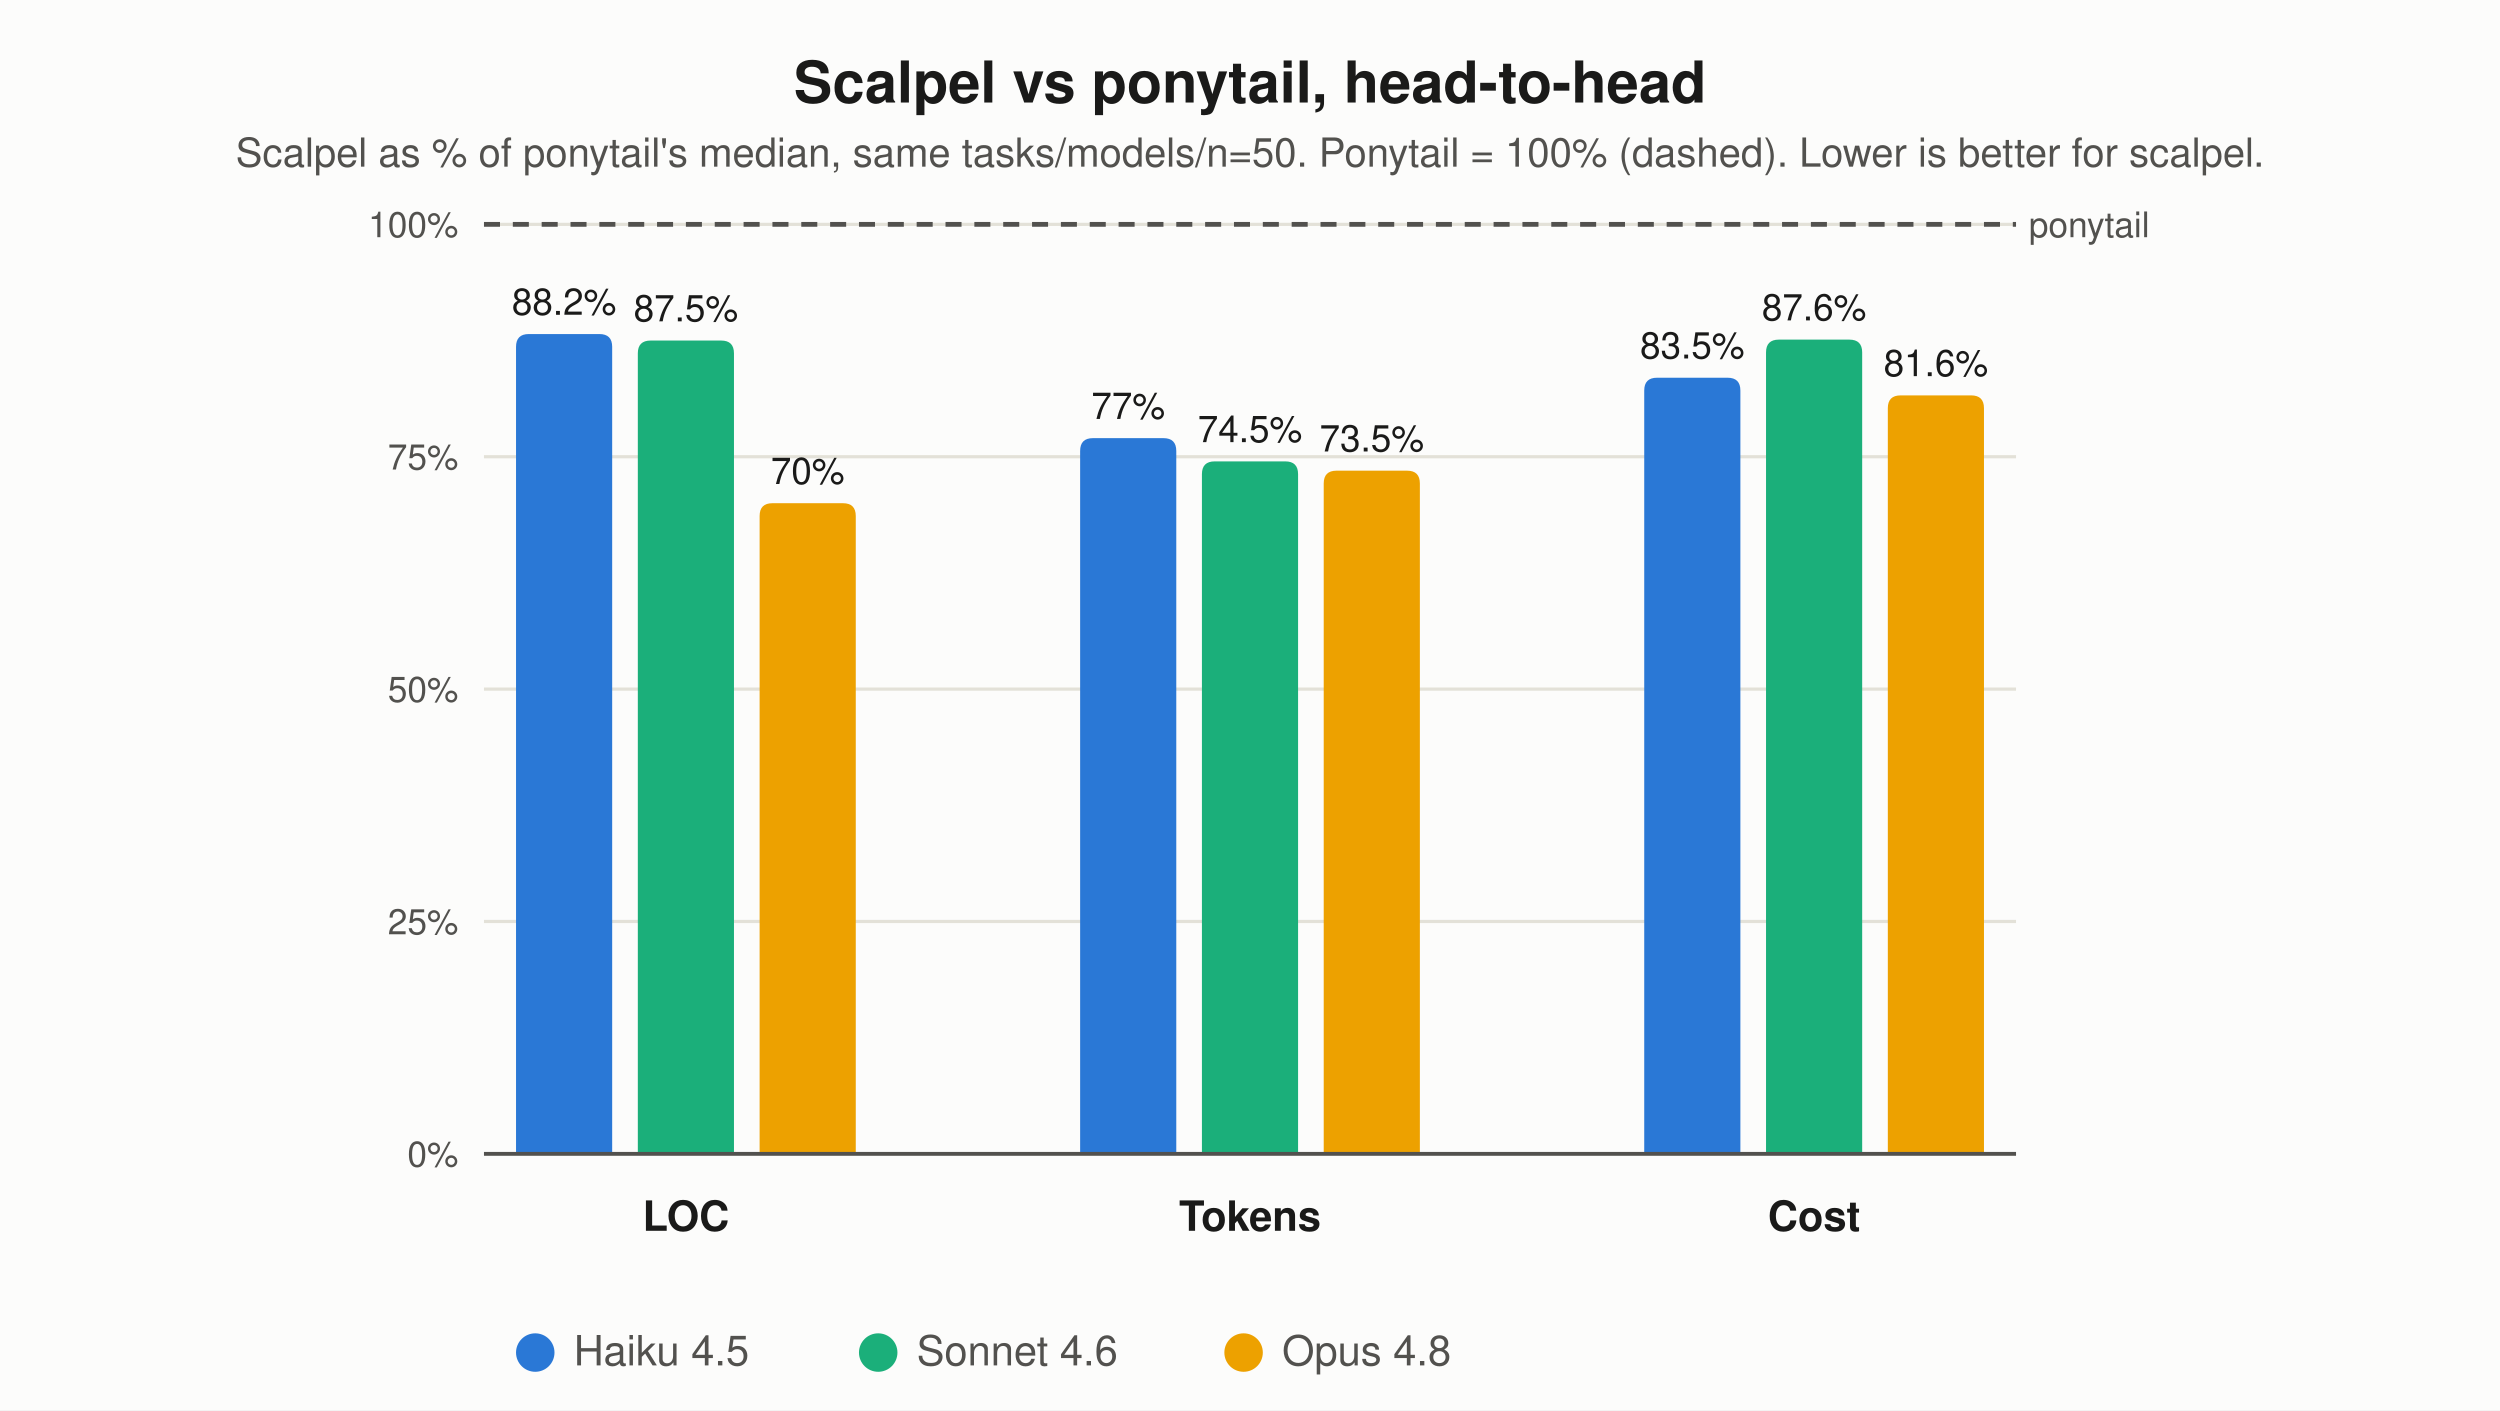
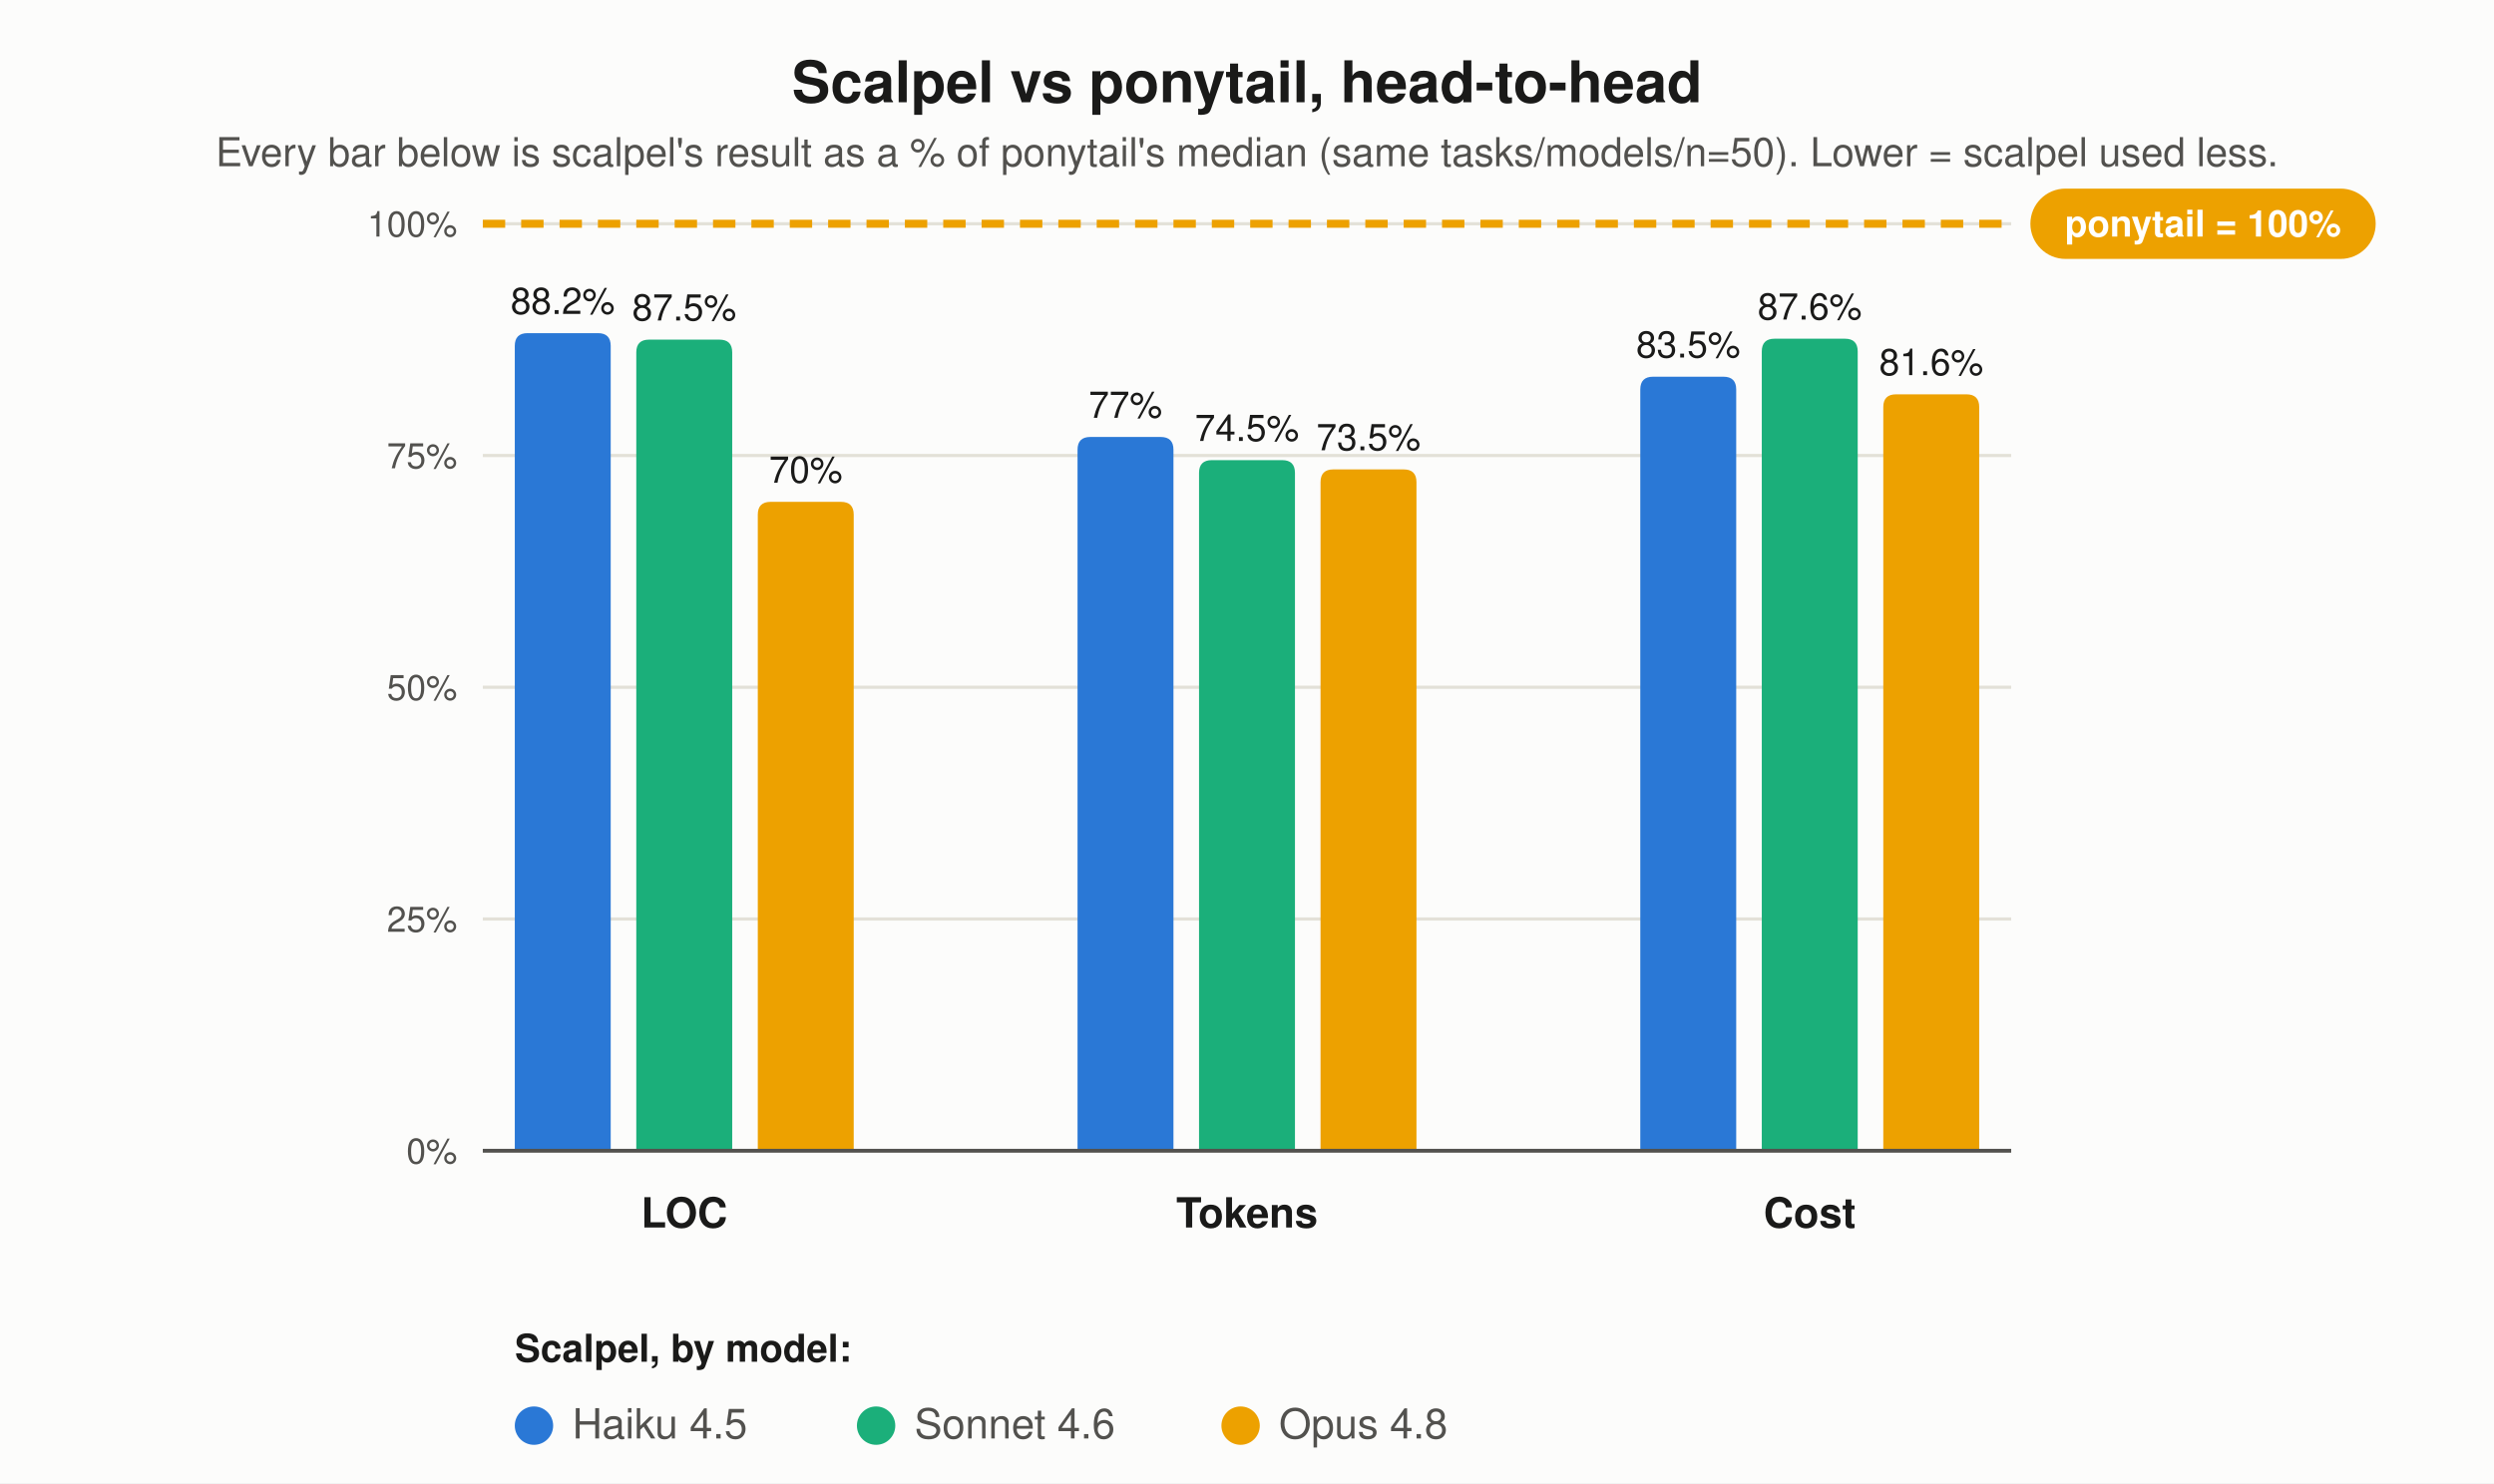
- <svg xmlns="http://www.w3.org/2000/svg" viewBox="0 0 780 440" font-family="Helvetica,Arial,sans-serif">
-   <rect width="780" height="440" fill="#fcfcfb" />
+ <svg xmlns="http://www.w3.org/2000/svg" viewBox="0 0 780 464" font-family="Helvetica,Arial,sans-serif">
+   <rect width="780" height="464" fill="#fcfcfb" />
  <text x="390.0" y="32" text-anchor="middle" font-size="18" font-weight="600" fill="#1a1a19">Scalpel vs ponytail, head-to-head</text>
-   <text x="390.0" y="52" text-anchor="middle" font-size="12.5" fill="#52514e">Scalpel as % of ponytail's median, same tasks/models/n=50. Ponytail = 100% (dashed). Lower is better for scalpel.</text>
+   <text x="390.0" y="52" text-anchor="middle" font-size="12.5" fill="#52514e">Every bar below is scalpel's result as a % of ponytail's median (same tasks/models/n=50). Lower = scalpel used less.</text>
  <line x1="151.0" y1="360.0" x2="629.0" y2="360.0" stroke="#e3e1d8" stroke-width="1" />
  <text x="143.0" y="364.0" text-anchor="end" font-size="11" fill="#52514e">0%</text>
  <line x1="151.0" y1="287.5" x2="629.0" y2="287.5" stroke="#e3e1d8" stroke-width="1" />
  <text x="143.0" y="291.5" text-anchor="end" font-size="11" fill="#52514e">25%</text>
  <line x1="151.0" y1="215.0" x2="629.0" y2="215.0" stroke="#e3e1d8" stroke-width="1" />
  <text x="143.0" y="219.0" text-anchor="end" font-size="11" fill="#52514e">50%</text>
  <line x1="151.0" y1="142.5" x2="629.0" y2="142.5" stroke="#e3e1d8" stroke-width="1" />
  <text x="143.0" y="146.5" text-anchor="end" font-size="11" fill="#52514e">75%</text>
  <line x1="151.0" y1="70.0" x2="629.0" y2="70.0" stroke="#e3e1d8" stroke-width="1" />
  <text x="143.0" y="74.0" text-anchor="end" font-size="11" fill="#52514e">100%</text>
-   <line x1="151.0" y1="70" x2="629.0" y2="70" stroke="#52514e" stroke-width="1.5" stroke-dasharray="5,4" />
-   <text x="633.0" y="74" font-size="11" fill="#52514e">ponytail</text>
+   <line x1="151.0" y1="70" x2="629.0" y2="70" stroke="#eda100" stroke-width="2.5" stroke-dasharray="7,5" />
+   <rect x="635.0" y="59" width="108" height="22" rx="11" fill="#eda100" />
+   <text x="689.0" y="74" text-anchor="middle" font-size="11.5" font-weight="600" fill="#ffffff">ponytail = 100%</text>
  <path d="M161.0,360.0 L161.0,108.22 Q161.0,104.22 165.0,104.22 L187.0,104.22 Q191.0,104.22 191.0,108.22 L191.0,360.0 Z" fill="#2a78d6" />
  <text x="176.0" y="98.22" text-anchor="middle" font-size="11.5" fill="#1a1a19">88.2%</text>
  <path d="M199.0,360.0 L199.0,110.25 Q199.0,106.25 203.0,106.25 L225.0,106.25 Q229.0,106.25 229.0,110.25 L229.0,360.0 Z" fill="#1baf7a" />
  <text x="214.0" y="100.25" text-anchor="middle" font-size="11.5" fill="#1a1a19">87.5%</text>
  <path d="M237.0,360.0 L237.0,161.0 Q237.0,157.0 241.0,157.0 L263.0,157.0 Q267.0,157.0 267.0,161.0 L267.0,360.0 Z" fill="#eda100" />
  <text x="252.0" y="151.0" text-anchor="middle" font-size="11.5" fill="#1a1a19">70%</text>
  <text x="214.0" y="384" text-anchor="middle" font-size="13" font-weight="600" fill="#1a1a19">LOC</text>
  <path d="M337.0,360.0 L337.0,140.7 Q337.0,136.7 341.0,136.7 L363.0,136.7 Q367.0,136.7 367.0,140.7 L367.0,360.0 Z" fill="#2a78d6" />
  <text x="352.0" y="130.7" text-anchor="middle" font-size="11.5" fill="#1a1a19">77%</text>
  <path d="M375.0,360.0 L375.0,147.95 Q375.0,143.95 379.0,143.95 L401.0,143.95 Q405.0,143.95 405.0,147.95 L405.0,360.0 Z" fill="#1baf7a" />
  <text x="390.0" y="137.95" text-anchor="middle" font-size="11.5" fill="#1a1a19">74.5%</text>
  <path d="M413.0,360.0 L413.0,150.85 Q413.0,146.85 417.0,146.85 L439.0,146.85 Q443.0,146.85 443.0,150.85 L443.0,360.0 Z" fill="#eda100" />
  <text x="428.0" y="140.85" text-anchor="middle" font-size="11.5" fill="#1a1a19">73.5%</text>
  <text x="390.0" y="384" text-anchor="middle" font-size="13" font-weight="600" fill="#1a1a19">Tokens</text>
  <path d="M513.0,360.0 L513.0,121.85 Q513.0,117.85 517.0,117.85 L539.0,117.85 Q543.0,117.85 543.0,121.85 L543.0,360.0 Z" fill="#2a78d6" />
  <text x="528.0" y="111.85" text-anchor="middle" font-size="11.5" fill="#1a1a19">83.5%</text>
  <path d="M551.0,360.0 L551.0,109.96 Q551.0,105.96 555.0,105.96 L577.0,105.96 Q581.0,105.96 581.0,109.96 L581.0,360.0 Z" fill="#1baf7a" />
  <text x="566.0" y="99.96" text-anchor="middle" font-size="11.5" fill="#1a1a19">87.6%</text>
  <path d="M589.0,360.0 L589.0,127.36 Q589.0,123.36 593.0,123.36 L615.0,123.36 Q619.0,123.36 619.0,127.36 L619.0,360.0 Z" fill="#eda100" />
  <text x="604.0" y="117.36" text-anchor="middle" font-size="11.5" fill="#1a1a19">81.6%</text>
  <text x="566.0" y="384" text-anchor="middle" font-size="13" font-weight="600" fill="#1a1a19">Cost</text>
  <line x1="151.0" y1="360" x2="629.0" y2="360" stroke="#52514e" stroke-width="1.2" />
-   <circle cx="167.0" cy="422" r="6" fill="#2a78d6" />
-   <text x="179.0" y="426" font-size="13" fill="#52514e" font-family="Helvetica,Arial,sans-serif">Haiku 4.5</text>
-   <circle cx="274.0" cy="422" r="6" fill="#1baf7a" />
-   <text x="286.0" y="426" font-size="13" fill="#52514e" font-family="Helvetica,Arial,sans-serif">Sonnet 4.6</text>
-   <circle cx="388.0" cy="422" r="6" fill="#eda100" />
-   <text x="400.0" y="426" font-size="13" fill="#52514e" font-family="Helvetica,Arial,sans-serif">Opus 4.8</text>
+   <text x="161.0" y="426" font-size="12" font-weight="600" fill="#1a1a19">Scalpel, by model:</text>
+   <circle cx="167.0" cy="446" r="6" fill="#2a78d6" />
+   <text x="179.0" y="450" font-size="13" fill="#52514e" font-family="Helvetica,Arial,sans-serif">Haiku 4.5</text>
+   <circle cx="274.0" cy="446" r="6" fill="#1baf7a" />
+   <text x="286.0" y="450" font-size="13" fill="#52514e" font-family="Helvetica,Arial,sans-serif">Sonnet 4.6</text>
+   <circle cx="388.0" cy="446" r="6" fill="#eda100" />
+   <text x="400.0" y="450" font-size="13" fill="#52514e" font-family="Helvetica,Arial,sans-serif">Opus 4.8</text>
</svg>
